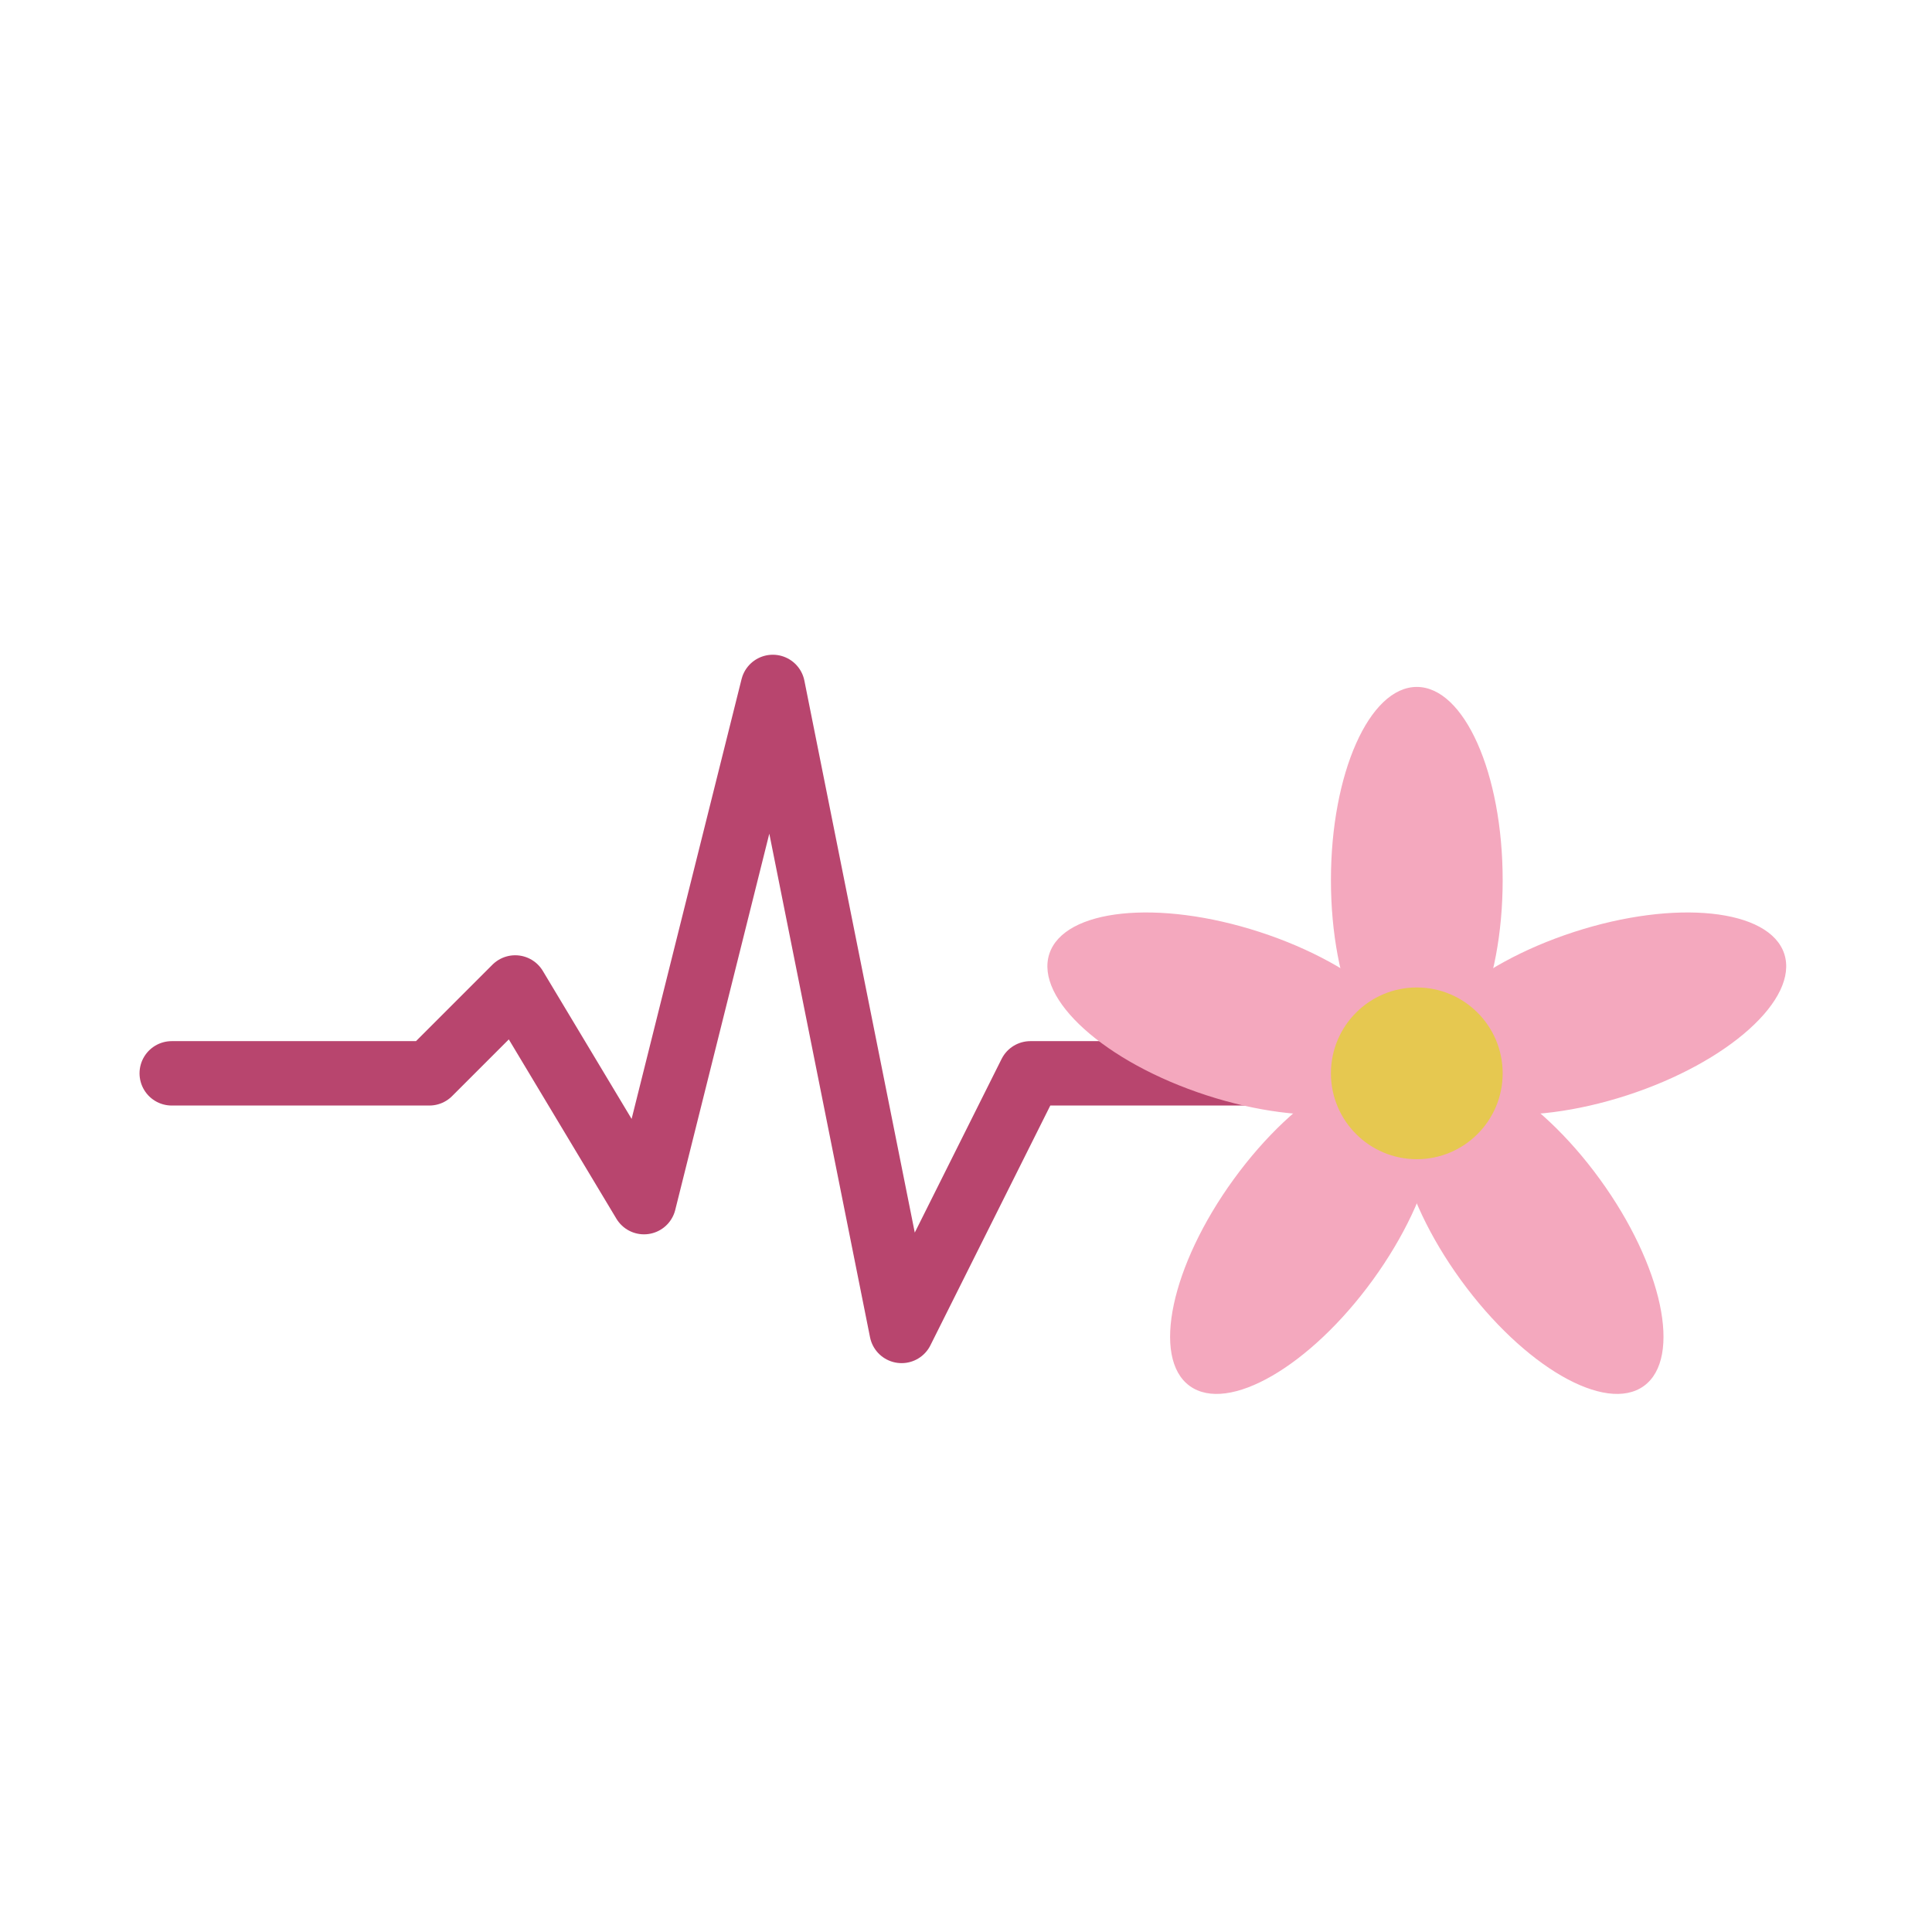
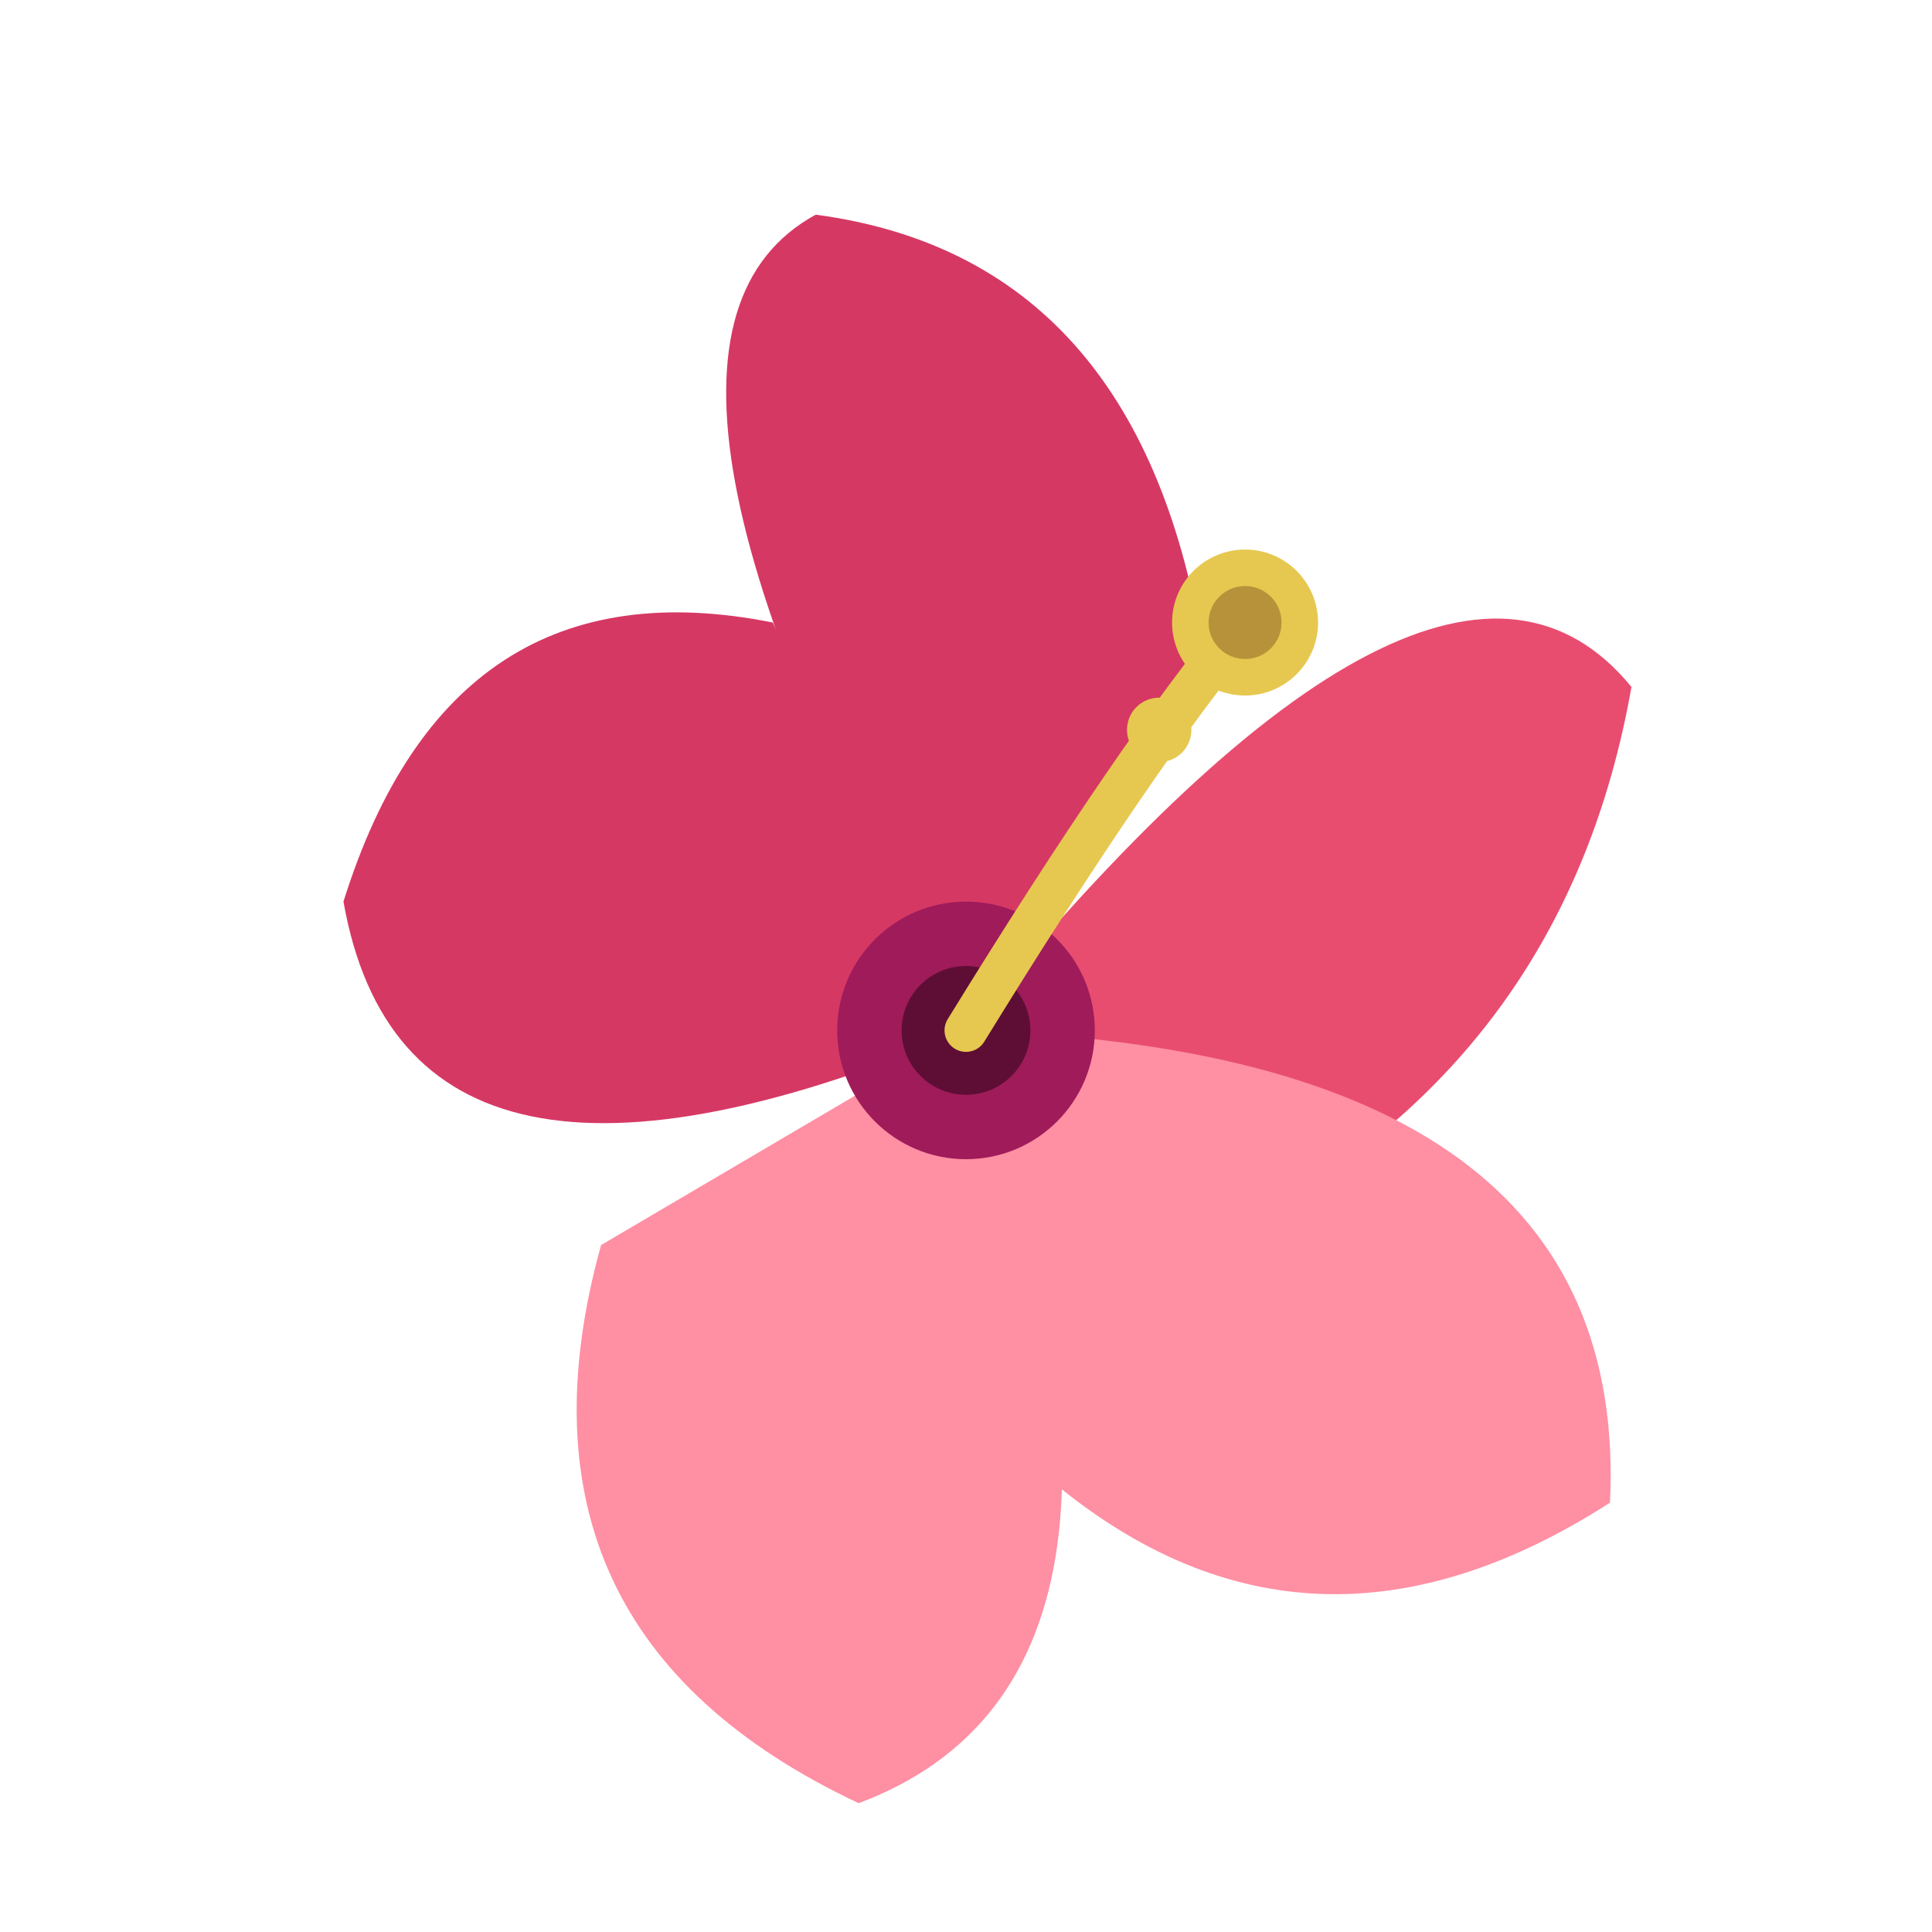
<svg xmlns="http://www.w3.org/2000/svg" viewBox="0 0 90 90">
-   <g transform="translate(8 50)">
-     <path d="M 0 0 L 12 0 L 16 -4 L 22 6 L 28 -18 L 34 12 L 40 0 L 52 0" stroke="#b8456e" stroke-width="3" fill="none" stroke-linecap="round" stroke-linejoin="round" />
-     <g transform="translate(58 0)">
-       <ellipse cx="0" cy="-9" rx="4" ry="9" fill="#f4a8be" />
-       <ellipse cx="0" cy="-9" rx="4" ry="9" fill="#f4a8be" transform="rotate(72)" />
-       <ellipse cx="0" cy="-9" rx="4" ry="9" fill="#f4a8be" transform="rotate(144)" />
-       <ellipse cx="0" cy="-9" rx="4" ry="9" fill="#f4a8be" transform="rotate(216)" />
-       <ellipse cx="0" cy="-9" rx="4" ry="9" fill="#f4a8be" transform="rotate(288)" />
-       <circle r="4" fill="#e6c850" />
-     </g>
+   <g transform="translate(45 48)">
+     <path d="M 0 0 Q -18 -32 -7 -38 Q 8 -36 11 -18 Z" fill="#d63864" />
+     <path d="M 0 0 Q 22 -27 31 -16 Q 28 1 13 9 Z" fill="#e84d6f" />
+     <path d="M 0 0 Q 31 1 30 22 Q 16 31 4 21 Z" fill="#ff8fa3" />
+     <path d="M 0 0 Q 11 30 -5 36 Q -22 28 -17 10 Z" fill="#ff8fa3" />
+     <path d="M 0 0 Q -26 11 -29 -6 Q -24 -22 -9 -19 Z" fill="#d63864" />
+     <circle r="6" fill="#a01b5a" />
+     <circle r="3" fill="#5e0e35" />
+     <path d="M 0 0 Q 8 -13 13 -19" stroke="#e6c850" stroke-width="2" fill="none" stroke-linecap="round" />
+     <circle cx="9" cy="-14" r="1.5" fill="#e6c850" />
+     <circle cx="13" cy="-19" r="3.4" fill="#e6c850" />
+     <circle cx="13" cy="-19" r="1.7" fill="#b8923a" />
  </g>
</svg>
